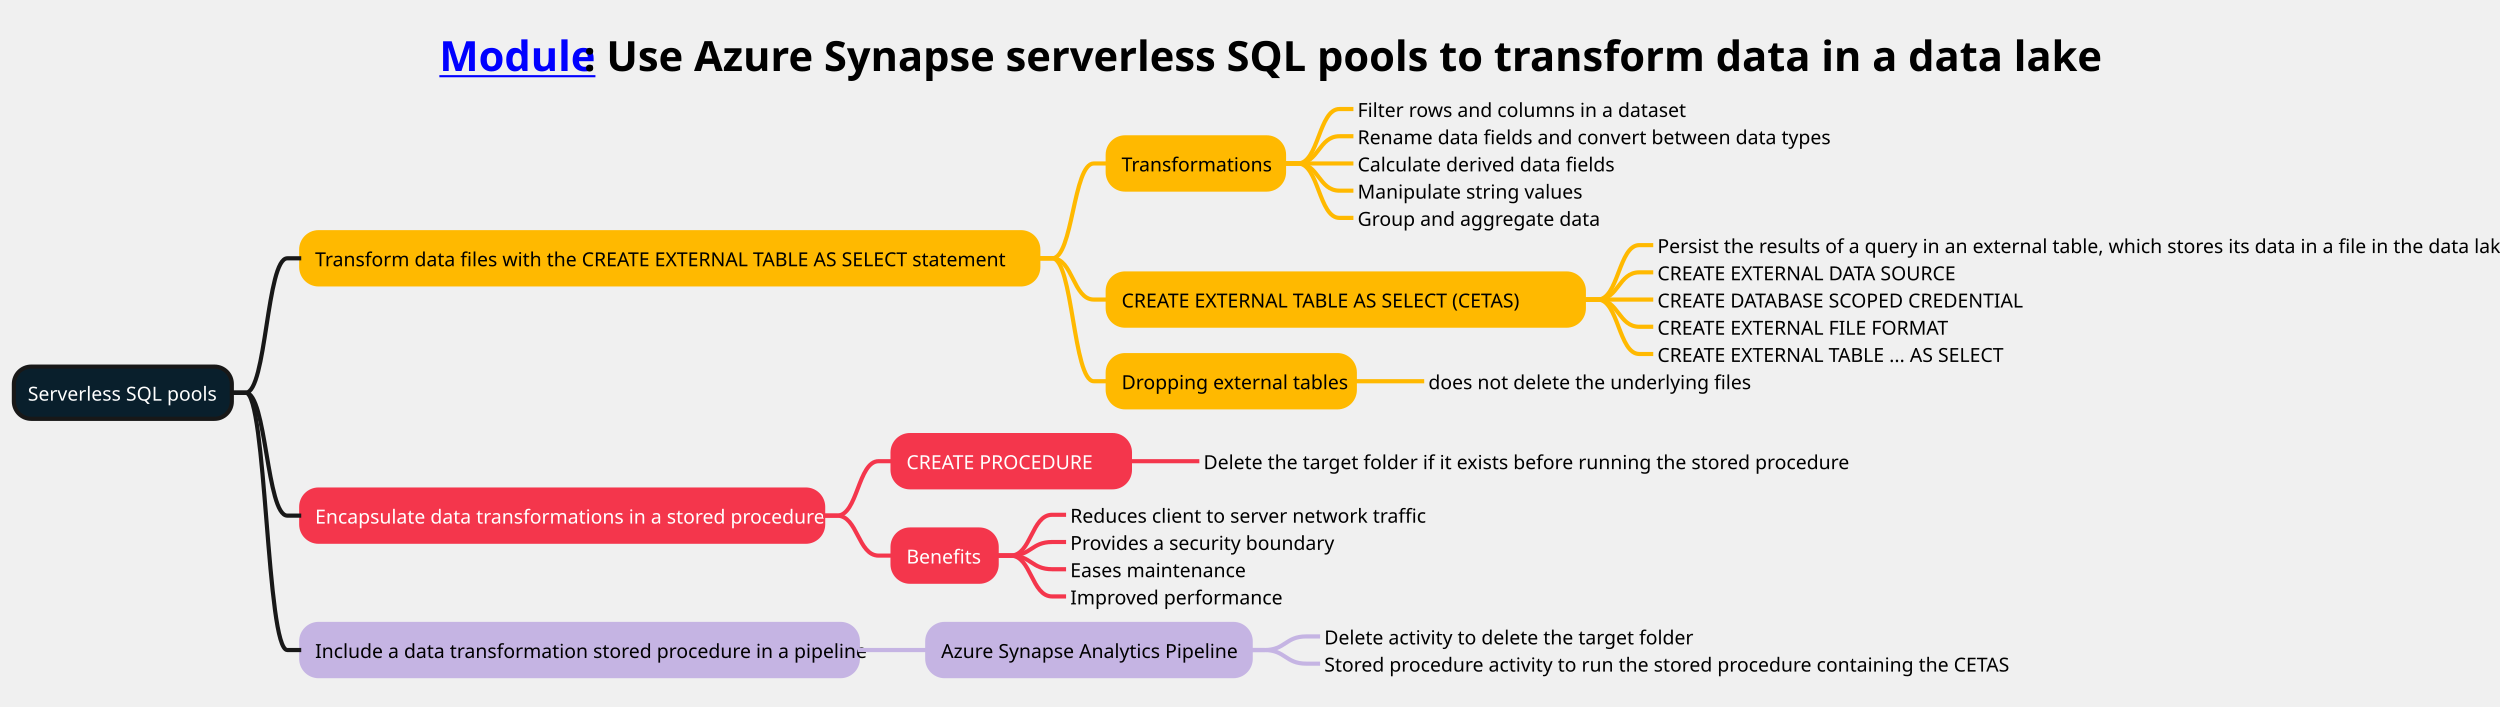
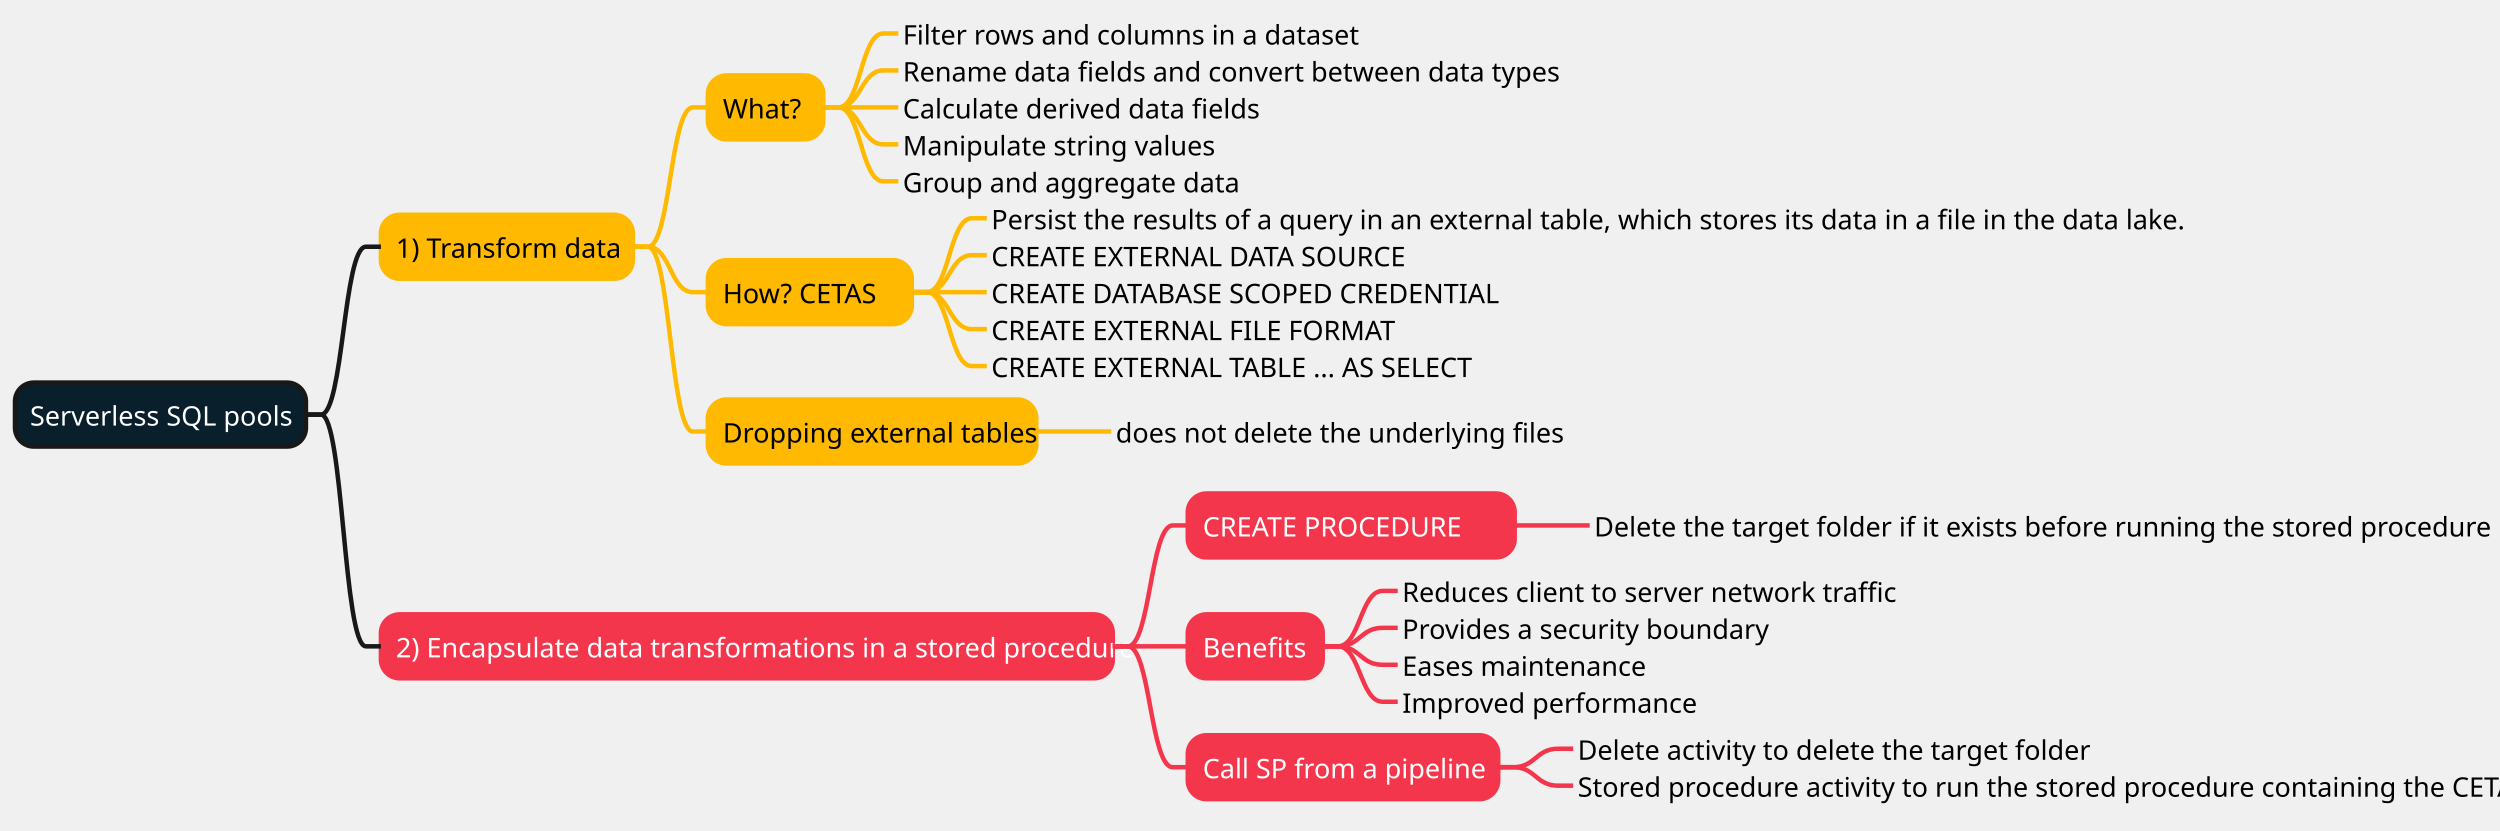
- <svg xmlns="http://www.w3.org/2000/svg" xmlns:xlink="http://www.w3.org/1999/xlink" contentStyleType="text/css" height="509px" preserveAspectRatio="none" style="width:1801px;height:509px;background:#FFFFFF;" version="1.1" viewBox="0 0 1801 509" width="1801px" zoomAndPan="magnify">
+ <svg xmlns="http://www.w3.org/2000/svg" contentStyleType="text/css" height="554px" preserveAspectRatio="none" style="width:1667px;height:554px;background:#FFFFFF;" version="1.1" viewBox="0 0 1667 554" width="1667px" zoomAndPan="magnify">
  <defs />
  <g>
-     <rect fill="none" height="47.734" id="_title" style="stroke:none;stroke-width:1.0;" width="1175" x="311.5" y="15" />
-     <a href="https://learn.microsoft.com/training/modules/use-azure-synapse-serverless-sql-pools-for-transforming-data-lake" target="_top" title="https://learn.microsoft.com/training/modules/use-azure-synapse-serverless-sql-pools-for-transforming-data-lake" xlink:actuate="onRequest" xlink:href="https://learn.microsoft.com/training/modules/use-azure-synapse-serverless-sql-pools-for-transforming-data-lake" xlink:show="new" xlink:title="https://learn.microsoft.com/training/modules/use-azure-synapse-serverless-sql-pools-for-transforming-data-lake" xlink:type="simple">
-       <text fill="#0000FF" font-family="sans-serif" font-size="30" font-weight="bold" lengthAdjust="spacing" text-decoration="underline" textLength="104" x="316.5" y="51.143">Module</text>
-     </a>
-     <text fill="#000000" font-family="sans-serif" font-size="30" font-weight="bold" lengthAdjust="spacing" textLength="1061" x="420.5" y="51.143">: Use Azure Synapse serverless SQL pools to transform data in a data lake</text>
-     <rect fill="#091F2C" height="37.609" rx="12.5" ry="12.5" style="stroke:#181818;stroke-width:3.0;" width="157" x="10" y="264.109" />
-     <text fill="#FFFFFF" font-family="sans-serif" font-size="14" lengthAdjust="spacing" textLength="137" x="20" y="288.643">Serverless SQL pools</text>
-     <rect fill="#FFB900" height="37.609" rx="12.5" ry="12.5" style="stroke:#FFB900;stroke-width:3.0;" width="531" x="217" y="167.281" />
-     <text fill="#000000" font-family="sans-serif" font-size="14" lengthAdjust="spacing" textLength="507" x="227" y="191.815">Transform data files with the CREATE EXTERNAL TABLE AS SELECT statement</text>
-     <rect fill="#FFB900" height="37.609" rx="12.5" ry="12.5" style="stroke:#FFB900;stroke-width:3.0;" width="127" x="798" y="98.953" />
-     <text fill="#000000" font-family="sans-serif" font-size="14" lengthAdjust="spacing" textLength="103" x="808" y="123.486">Transformations</text>
-     <text fill="#000000" font-family="sans-serif" font-size="14" lengthAdjust="spacing" textLength="227" x="978" y="84.268">Filter rows and columns in a dataset</text>
-     <path d="M925,117.758 L935,117.758 C950,117.758 950,78.539 965,78.539 L975,78.539 " fill="none" style="stroke:#FFB900;stroke-width:3.0;" />
-     <text fill="#000000" font-family="sans-serif" font-size="14" lengthAdjust="spacing" textLength="328" x="978" y="103.877">Rename data fields and convert between data types</text>
-     <path d="M925,117.758 L935,117.758 C950,117.758 950,98.148 965,98.148 L975,98.148 " fill="none" style="stroke:#FFB900;stroke-width:3.0;" />
-     <text fill="#000000" font-family="sans-serif" font-size="14" lengthAdjust="spacing" textLength="179" x="978" y="123.486">Calculate derived data fields</text>
-     <path d="M925,117.758 L935,117.758 C950,117.758 950,117.758 965,117.758 L975,117.758 " fill="none" style="stroke:#FFB900;stroke-width:3.0;" />
-     <text fill="#000000" font-family="sans-serif" font-size="14" lengthAdjust="spacing" textLength="153" x="978" y="143.096">Manipulate string values</text>
-     <path d="M925,117.758 L935,117.758 C950,117.758 950,137.367 965,137.367 L975,137.367 " fill="none" style="stroke:#FFB900;stroke-width:3.0;" />
-     <text fill="#000000" font-family="sans-serif" font-size="14" lengthAdjust="spacing" textLength="169" x="978" y="162.705">Group and aggregate data</text>
-     <path d="M925,117.758 L935,117.758 C950,117.758 950,156.977 965,156.977 L975,156.977 " fill="none" style="stroke:#FFB900;stroke-width:3.0;" />
-     <path d="M748,186.086 L758,186.086 C773,186.086 773,117.758 788,117.758 L798,117.758 " fill="none" style="stroke:#FFB900;stroke-width:3.0;" />
-     <rect fill="#FFB900" height="37.609" rx="12.5" ry="12.5" style="stroke:#FFB900;stroke-width:3.0;" width="343" x="798" y="197" />
-     <text fill="#000000" font-family="sans-serif" font-size="14" lengthAdjust="spacing" textLength="319" x="808" y="221.533">CREATE EXTERNAL TABLE AS SELECT (CETAS)</text>
-     <text fill="#000000" font-family="sans-serif" font-size="14" lengthAdjust="spacing" textLength="595" x="1194" y="182.315">Persist the results of a query in an external table, which stores its data in a file in the data lake.</text>
-     <path d="M1141,215.805 L1151,215.805 C1166,215.805 1166,176.586 1181,176.586 L1191,176.586 " fill="none" style="stroke:#FFB900;stroke-width:3.0;" />
-     <text fill="#000000" font-family="sans-serif" font-size="14" lengthAdjust="spacing" textLength="234" x="1194" y="201.924">CREATE EXTERNAL DATA SOURCE</text>
-     <path d="M1141,215.805 L1151,215.805 C1166,215.805 1166,196.195 1181,196.195 L1191,196.195 " fill="none" style="stroke:#FFB900;stroke-width:3.0;" />
-     <text fill="#000000" font-family="sans-serif" font-size="14" lengthAdjust="spacing" textLength="285" x="1194" y="221.533">CREATE DATABASE SCOPED CREDENTIAL</text>
-     <path d="M1141,215.805 L1151,215.805 C1166,215.805 1166,215.805 1181,215.805 L1191,215.805 " fill="none" style="stroke:#FFB900;stroke-width:3.0;" />
-     <text fill="#000000" font-family="sans-serif" font-size="14" lengthAdjust="spacing" textLength="227" x="1194" y="241.143">CREATE EXTERNAL FILE FORMAT</text>
-     <path d="M1141,215.805 L1151,215.805 C1166,215.805 1166,235.414 1181,235.414 L1191,235.414 " fill="none" style="stroke:#FFB900;stroke-width:3.0;" />
-     <text fill="#000000" font-family="sans-serif" font-size="14" lengthAdjust="spacing" textLength="275" x="1194" y="260.752">CREATE EXTERNAL TABLE ... AS SELECT</text>
-     <path d="M1141,215.805 L1151,215.805 C1166,215.805 1166,255.023 1181,255.023 L1191,255.023 " fill="none" style="stroke:#FFB900;stroke-width:3.0;" />
-     <path d="M748,186.086 L758,186.086 C773,186.086 773,215.805 788,215.805 L798,215.805 " fill="none" style="stroke:#FFB900;stroke-width:3.0;" />
-     <rect fill="#FFB900" height="37.609" rx="12.5" ry="12.5" style="stroke:#FFB900;stroke-width:3.0;" width="178" x="798" y="255.828" />
-     <text fill="#000000" font-family="sans-serif" font-size="14" lengthAdjust="spacing" textLength="154" x="808" y="280.361">Dropping external tables</text>
-     <text fill="#000000" font-family="sans-serif" font-size="14" lengthAdjust="spacing" textLength="221" x="1029" y="280.361">does not delete the underlying files</text>
-     <path d="M976,274.633 L986,274.633 C1001,274.633 1001,274.633 1016,274.633 L1026,274.633 " fill="none" style="stroke:#FFB900;stroke-width:3.0;" />
-     <path d="M748,186.086 L758,186.086 C773,186.086 773,274.633 788,274.633 L798,274.633 " fill="none" style="stroke:#FFB900;stroke-width:3.0;" />
-     <path d="M167,282.914 L177,282.914 C192,282.914 192,186.086 207,186.086 L217,186.086 " fill="none" style="stroke:#181818;stroke-width:3.0;" />
-     <rect fill="#F4364C" height="37.609" rx="12.5" ry="12.5" style="stroke:#F4364C;stroke-width:3.0;" width="376" x="217" y="352.656" />
-     <text fill="#FFFFFF" font-family="sans-serif" font-size="14" lengthAdjust="spacing" textLength="352" x="227" y="377.19">Encapsulate data transformations in a stored procedure</text>
-     <rect fill="#F4364C" height="37.609" rx="12.5" ry="12.5" style="stroke:#F4364C;stroke-width:3.0;" width="171" x="643" y="313.438" />
-     <text fill="#FFFFFF" font-family="sans-serif" font-size="14" lengthAdjust="spacing" textLength="147" x="653" y="337.971">CREATE PROCEDURE</text>
-     <text fill="#000000" font-family="sans-serif" font-size="14" lengthAdjust="spacing" textLength="441" x="867" y="337.971">Delete the target folder if it exists before running the stored procedure</text>
-     <path d="M814,332.242 L824,332.242 C839,332.242 839,332.242 854,332.242 L864,332.242 " fill="none" style="stroke:#F4364C;stroke-width:3.0;" />
-     <path d="M593,371.461 L603,371.461 C618,371.461 618,332.242 633,332.242 L643,332.242 " fill="none" style="stroke:#F4364C;stroke-width:3.0;" />
-     <rect fill="#F4364C" height="37.609" rx="12.5" ry="12.5" style="stroke:#F4364C;stroke-width:3.0;" width="75" x="643" y="381.461" />
-     <text fill="#FFFFFF" font-family="sans-serif" font-size="14" lengthAdjust="spacing" textLength="51" x="653" y="405.994">Benefits</text>
-     <text fill="#000000" font-family="sans-serif" font-size="14" lengthAdjust="spacing" textLength="245" x="771" y="376.58">Reduces client to server network traffic</text>
-     <path d="M718,400.266 L728,400.266 C743,400.266 743,370.852 758,370.852 L768,370.852 " fill="none" style="stroke:#F4364C;stroke-width:3.0;" />
-     <text fill="#000000" font-family="sans-serif" font-size="14" lengthAdjust="spacing" textLength="184" x="771" y="396.19">Provides a security boundary</text>
-     <path d="M718,400.266 L728,400.266 C743,400.266 743,390.461 758,390.461 L768,390.461 " fill="none" style="stroke:#F4364C;stroke-width:3.0;" />
-     <text fill="#000000" font-family="sans-serif" font-size="14" lengthAdjust="spacing" textLength="124" x="771" y="415.799">Eases maintenance</text>
-     <path d="M718,400.266 L728,400.266 C743,400.266 743,410.07 758,410.07 L768,410.07 " fill="none" style="stroke:#F4364C;stroke-width:3.0;" />
-     <text fill="#000000" font-family="sans-serif" font-size="14" lengthAdjust="spacing" textLength="142" x="771" y="435.408">Improved performance</text>
-     <path d="M718,400.266 L728,400.266 C743,400.266 743,429.68 758,429.68 L768,429.68 " fill="none" style="stroke:#F4364C;stroke-width:3.0;" />
-     <path d="M593,371.461 L603,371.461 C618,371.461 618,400.266 633,400.266 L643,400.266 " fill="none" style="stroke:#F4364C;stroke-width:3.0;" />
-     <path d="M167,282.914 L177,282.914 C192,282.914 192,371.461 207,371.461 L217,371.461 " fill="none" style="stroke:#181818;stroke-width:3.0;" />
-     <rect fill="#C5B4E3" height="37.609" rx="12.5" ry="12.5" style="stroke:#C5B4E3;stroke-width:3.0;" width="401" x="217" y="449.484" />
-     <text fill="#000000" font-family="sans-serif" font-size="14" lengthAdjust="spacing" textLength="377" x="227" y="474.018">Include a data transformation stored procedure in a pipeline</text>
-     <rect fill="#C5B4E3" height="37.609" rx="12.5" ry="12.5" style="stroke:#C5B4E3;stroke-width:3.0;" width="233" x="668" y="449.484" />
-     <text fill="#000000" font-family="sans-serif" font-size="14" lengthAdjust="spacing" textLength="209" x="678" y="474.018">Azure Synapse Analytics Pipeline</text>
-     <text fill="#000000" font-family="sans-serif" font-size="14" lengthAdjust="spacing" textLength="252" x="954" y="464.213">Delete activity to delete the target folder</text>
-     <path d="M901,468.289 L911,468.289 C926,468.289 926,458.484 941,458.484 L951,458.484 " fill="none" style="stroke:#C5B4E3;stroke-width:3.0;" />
-     <text fill="#000000" font-family="sans-serif" font-size="14" lengthAdjust="spacing" textLength="479" x="954" y="483.822">Stored procedure activity to run the stored procedure containing the CETAS</text>
-     <path d="M901,468.289 L911,468.289 C926,468.289 926,478.094 941,478.094 L951,478.094 " fill="none" style="stroke:#C5B4E3;stroke-width:3.0;" />
-     <path d="M618,468.289 L628,468.289 C643,468.289 643,468.289 658,468.289 L668,468.289 " fill="none" style="stroke:#C5B4E3;stroke-width:3.0;" />
-     <path d="M167,282.914 L177,282.914 C192,282.914 192,468.289 207,468.289 L217,468.289 " fill="none" style="stroke:#181818;stroke-width:3.0;" />
+     <rect fill="#091F2C" height="42.641" rx="12.5" ry="12.5" style="stroke:#181818;stroke-width:3.0;" width="194" x="10" y="255.125" />
+     <text fill="#FFFFFF" font-family="sans-serif" font-size="18" lengthAdjust="spacing" textLength="174" x="20" y="283.81">Serverless SQL pools</text>
+     <rect fill="#FFB900" height="42.641" rx="12.5" ry="12.5" style="stroke:#FFB900;stroke-width:3.0;" width="168" x="254" y="143.203" />
+     <text fill="#000000" font-family="sans-serif" font-size="18" lengthAdjust="spacing" textLength="143" x="264" y="171.889">1) Transform data</text>
+     <rect fill="#FFB900" height="42.641" rx="12.5" ry="12.5" style="stroke:#FFB900;stroke-width:3.0;" width="77" x="472" y="50.281" />
+     <text fill="#000000" font-family="sans-serif" font-size="18" lengthAdjust="spacing" textLength="52" x="482" y="78.967">What?</text>
+     <text fill="#000000" font-family="sans-serif" font-size="18" lengthAdjust="spacing" textLength="287" x="602" y="29.686">Filter rows and columns in a dataset</text>
+     <path d="M549,71.602 L559,71.602 C574,71.602 574,22.32 589,22.32 L599,22.32 " fill="none" style="stroke:#FFB900;stroke-width:3.0;" />
+     <text fill="#000000" font-family="sans-serif" font-size="18" lengthAdjust="spacing" textLength="414" x="602" y="54.326">Rename data fields and convert between data types</text>
+     <path d="M549,71.602 L559,71.602 C574,71.602 574,46.961 589,46.961 L599,46.961 " fill="none" style="stroke:#FFB900;stroke-width:3.0;" />
+     <text fill="#000000" font-family="sans-serif" font-size="18" lengthAdjust="spacing" textLength="226" x="602" y="78.967">Calculate derived data fields</text>
+     <path d="M549,71.602 L559,71.602 C574,71.602 574,71.602 589,71.602 L599,71.602 " fill="none" style="stroke:#FFB900;stroke-width:3.0;" />
+     <text fill="#000000" font-family="sans-serif" font-size="18" lengthAdjust="spacing" textLength="194" x="602" y="103.607">Manipulate string values</text>
+     <path d="M549,71.602 L559,71.602 C574,71.602 574,96.242 589,96.242 L599,96.242 " fill="none" style="stroke:#FFB900;stroke-width:3.0;" />
+     <text fill="#000000" font-family="sans-serif" font-size="18" lengthAdjust="spacing" textLength="211" x="602" y="128.248">Group and aggregate data</text>
+     <path d="M549,71.602 L559,71.602 C574,71.602 574,120.883 589,120.883 L599,120.883 " fill="none" style="stroke:#FFB900;stroke-width:3.0;" />
+     <path d="M422,164.523 L432,164.523 C447,164.523 447,71.602 462,71.602 L472,71.602 " fill="none" style="stroke:#FFB900;stroke-width:3.0;" />
+     <rect fill="#FFB900" height="42.641" rx="12.5" ry="12.5" style="stroke:#FFB900;stroke-width:3.0;" width="136" x="472" y="173.484" />
+     <text fill="#000000" font-family="sans-serif" font-size="18" lengthAdjust="spacing" textLength="111" x="482" y="202.17">How? CETAS</text>
+     <text fill="#000000" font-family="sans-serif" font-size="18" lengthAdjust="spacing" textLength="751" x="661" y="152.889">Persist the results of a query in an external table, which stores its data in a file in the data lake.</text>
+     <path d="M608,194.805 L618,194.805 C633,194.805 633,145.523 648,145.523 L658,145.523 " fill="none" style="stroke:#FFB900;stroke-width:3.0;" />
+     <text fill="#000000" font-family="sans-serif" font-size="18" lengthAdjust="spacing" textLength="306" x="661" y="177.529">CREATE EXTERNAL DATA SOURCE</text>
+     <path d="M608,194.805 L618,194.805 C633,194.805 633,170.164 648,170.164 L658,170.164 " fill="none" style="stroke:#FFB900;stroke-width:3.0;" />
+     <text fill="#000000" font-family="sans-serif" font-size="18" lengthAdjust="spacing" textLength="371" x="661" y="202.17">CREATE DATABASE SCOPED CREDENTIAL</text>
+     <path d="M608,194.805 L618,194.805 C633,194.805 633,194.805 648,194.805 L658,194.805 " fill="none" style="stroke:#FFB900;stroke-width:3.0;" />
+     <text fill="#000000" font-family="sans-serif" font-size="18" lengthAdjust="spacing" textLength="295" x="661" y="226.81">CREATE EXTERNAL FILE FORMAT</text>
+     <path d="M608,194.805 L618,194.805 C633,194.805 633,219.445 648,219.445 L658,219.445 " fill="none" style="stroke:#FFB900;stroke-width:3.0;" />
+     <text fill="#000000" font-family="sans-serif" font-size="18" lengthAdjust="spacing" textLength="358" x="661" y="251.451">CREATE EXTERNAL TABLE ... AS SELECT</text>
+     <path d="M608,194.805 L618,194.805 C633,194.805 633,244.086 648,244.086 L658,244.086 " fill="none" style="stroke:#FFB900;stroke-width:3.0;" />
+     <path d="M422,164.523 L432,164.523 C447,164.523 447,194.805 462,194.805 L472,194.805 " fill="none" style="stroke:#FFB900;stroke-width:3.0;" />
+     <rect fill="#FFB900" height="42.641" rx="12.5" ry="12.5" style="stroke:#FFB900;stroke-width:3.0;" width="219" x="472" y="266.406" />
+     <text fill="#000000" font-family="sans-serif" font-size="18" lengthAdjust="spacing" textLength="194" x="482" y="295.092">Dropping external tables</text>
+     <text fill="#000000" font-family="sans-serif" font-size="18" lengthAdjust="spacing" textLength="278" x="744" y="295.092">does not delete the underlying files</text>
+     <path d="M691,287.727 L701,287.727 C716,287.727 716,287.727 731,287.727 L741,287.727 " fill="none" style="stroke:#FFB900;stroke-width:3.0;" />
+     <path d="M422,164.523 L432,164.523 C447,164.523 447,287.727 462,287.727 L472,287.727 " fill="none" style="stroke:#FFB900;stroke-width:3.0;" />
+     <path d="M204,276.445 L214,276.445 C229,276.445 229,164.523 244,164.523 L254,164.523 " fill="none" style="stroke:#181818;stroke-width:3.0;" />
+     <rect fill="#F4364C" height="42.641" rx="12.5" ry="12.5" style="stroke:#F4364C;stroke-width:3.0;" width="488" x="254" y="409.648" />
+     <text fill="#FFFFFF" font-family="sans-serif" font-size="18" lengthAdjust="spacing" textLength="463" x="264" y="438.334">2) Encapsulate data transformations in a stored procedure</text>
+     <rect fill="#F4364C" height="42.641" rx="12.5" ry="12.5" style="stroke:#F4364C;stroke-width:3.0;" width="218" x="792" y="329.047" />
+     <text fill="#FFFFFF" font-family="sans-serif" font-size="18" lengthAdjust="spacing" textLength="193" x="802" y="357.732">CREATE PROCEDURE</text>
+     <text fill="#000000" font-family="sans-serif" font-size="18" lengthAdjust="spacing" textLength="553" x="1063" y="357.732">Delete the target folder if it exists before running the stored procedure</text>
+     <path d="M1010,350.367 L1020,350.367 C1035,350.367 1035,350.367 1050,350.367 L1060,350.367 " fill="none" style="stroke:#F4364C;stroke-width:3.0;" />
+     <path d="M742,430.969 L752,430.969 C767,430.969 767,350.367 782,350.367 L792,350.367 " fill="none" style="stroke:#F4364C;stroke-width:3.0;" />
+     <rect fill="#F4364C" height="42.641" rx="12.5" ry="12.5" style="stroke:#F4364C;stroke-width:3.0;" width="90" x="792" y="409.648" />
+     <text fill="#FFFFFF" font-family="sans-serif" font-size="18" lengthAdjust="spacing" textLength="65" x="802" y="438.334">Benefits</text>
+     <text fill="#000000" font-family="sans-serif" font-size="18" lengthAdjust="spacing" textLength="310" x="935" y="401.373">Reduces client to server network traffic</text>
+     <path d="M882,430.969 L892,430.969 C907,430.969 907,394.008 922,394.008 L932,394.008 " fill="none" style="stroke:#F4364C;stroke-width:3.0;" />
+     <text fill="#000000" font-family="sans-serif" font-size="18" lengthAdjust="spacing" textLength="232" x="935" y="426.014">Provides a security boundary</text>
+     <path d="M882,430.969 L892,430.969 C907,430.969 907,418.648 922,418.648 L932,418.648 " fill="none" style="stroke:#F4364C;stroke-width:3.0;" />
+     <text fill="#000000" font-family="sans-serif" font-size="18" lengthAdjust="spacing" textLength="157" x="935" y="450.654">Eases maintenance</text>
+     <path d="M882,430.969 L892,430.969 C907,430.969 907,443.289 922,443.289 L932,443.289 " fill="none" style="stroke:#F4364C;stroke-width:3.0;" />
+     <text fill="#000000" font-family="sans-serif" font-size="18" lengthAdjust="spacing" textLength="178" x="935" y="475.295">Improved performance</text>
+     <path d="M882,430.969 L892,430.969 C907,430.969 907,467.93 922,467.93 L932,467.93 " fill="none" style="stroke:#F4364C;stroke-width:3.0;" />
+     <path d="M742,430.969 L752,430.969 C767,430.969 767,430.969 782,430.969 L792,430.969 " fill="none" style="stroke:#F4364C;stroke-width:3.0;" />
+     <rect fill="#F4364C" height="42.641" rx="12.5" ry="12.5" style="stroke:#F4364C;stroke-width:3.0;" width="207" x="792" y="490.25" />
+     <text fill="#FFFFFF" font-family="sans-serif" font-size="18" lengthAdjust="spacing" textLength="182" x="802" y="518.936">Call SP from a pipeline</text>
+     <text fill="#000000" font-family="sans-serif" font-size="18" lengthAdjust="spacing" textLength="317" x="1052" y="506.615">Delete activity to delete the target folder</text>
+     <path d="M999,511.57 L1009,511.57 C1024,511.57 1024,499.25 1039,499.25 L1049,499.25 " fill="none" style="stroke:#F4364C;stroke-width:3.0;" />
+     <text fill="#000000" font-family="sans-serif" font-size="18" lengthAdjust="spacing" textLength="603" x="1052" y="531.256">Stored procedure activity to run the stored procedure containing the CETAS</text>
+     <path d="M999,511.57 L1009,511.57 C1024,511.57 1024,523.891 1039,523.891 L1049,523.891 " fill="none" style="stroke:#F4364C;stroke-width:3.0;" />
+     <path d="M742,430.969 L752,430.969 C767,430.969 767,511.57 782,511.57 L792,511.57 " fill="none" style="stroke:#F4364C;stroke-width:3.0;" />
+     <path d="M204,276.445 L214,276.445 C229,276.445 229,430.969 244,430.969 L254,430.969 " fill="none" style="stroke:#181818;stroke-width:3.0;" />
  </g>
</svg>
